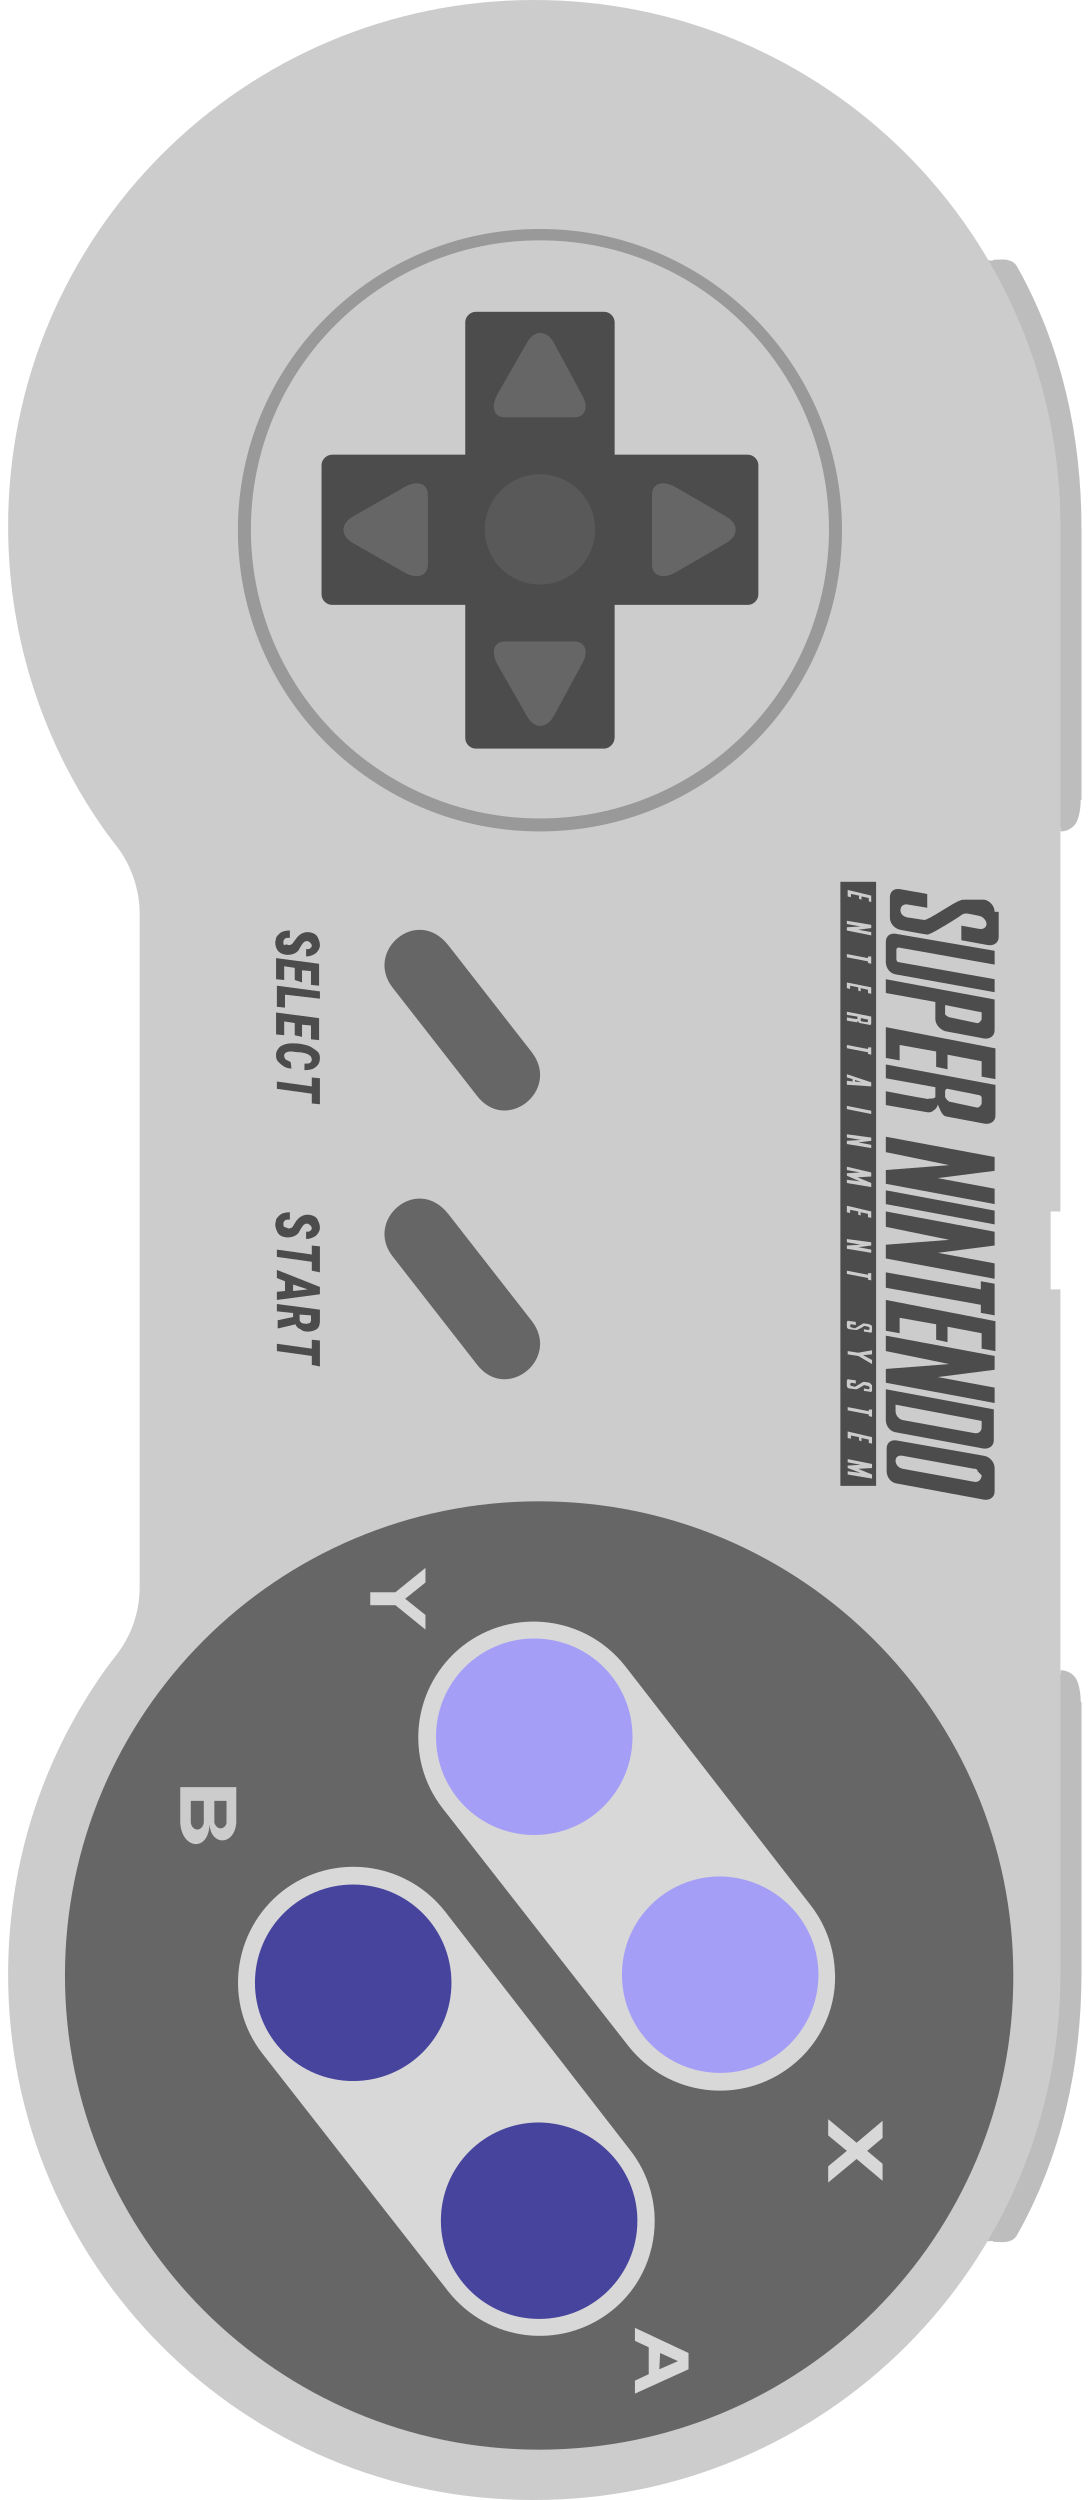
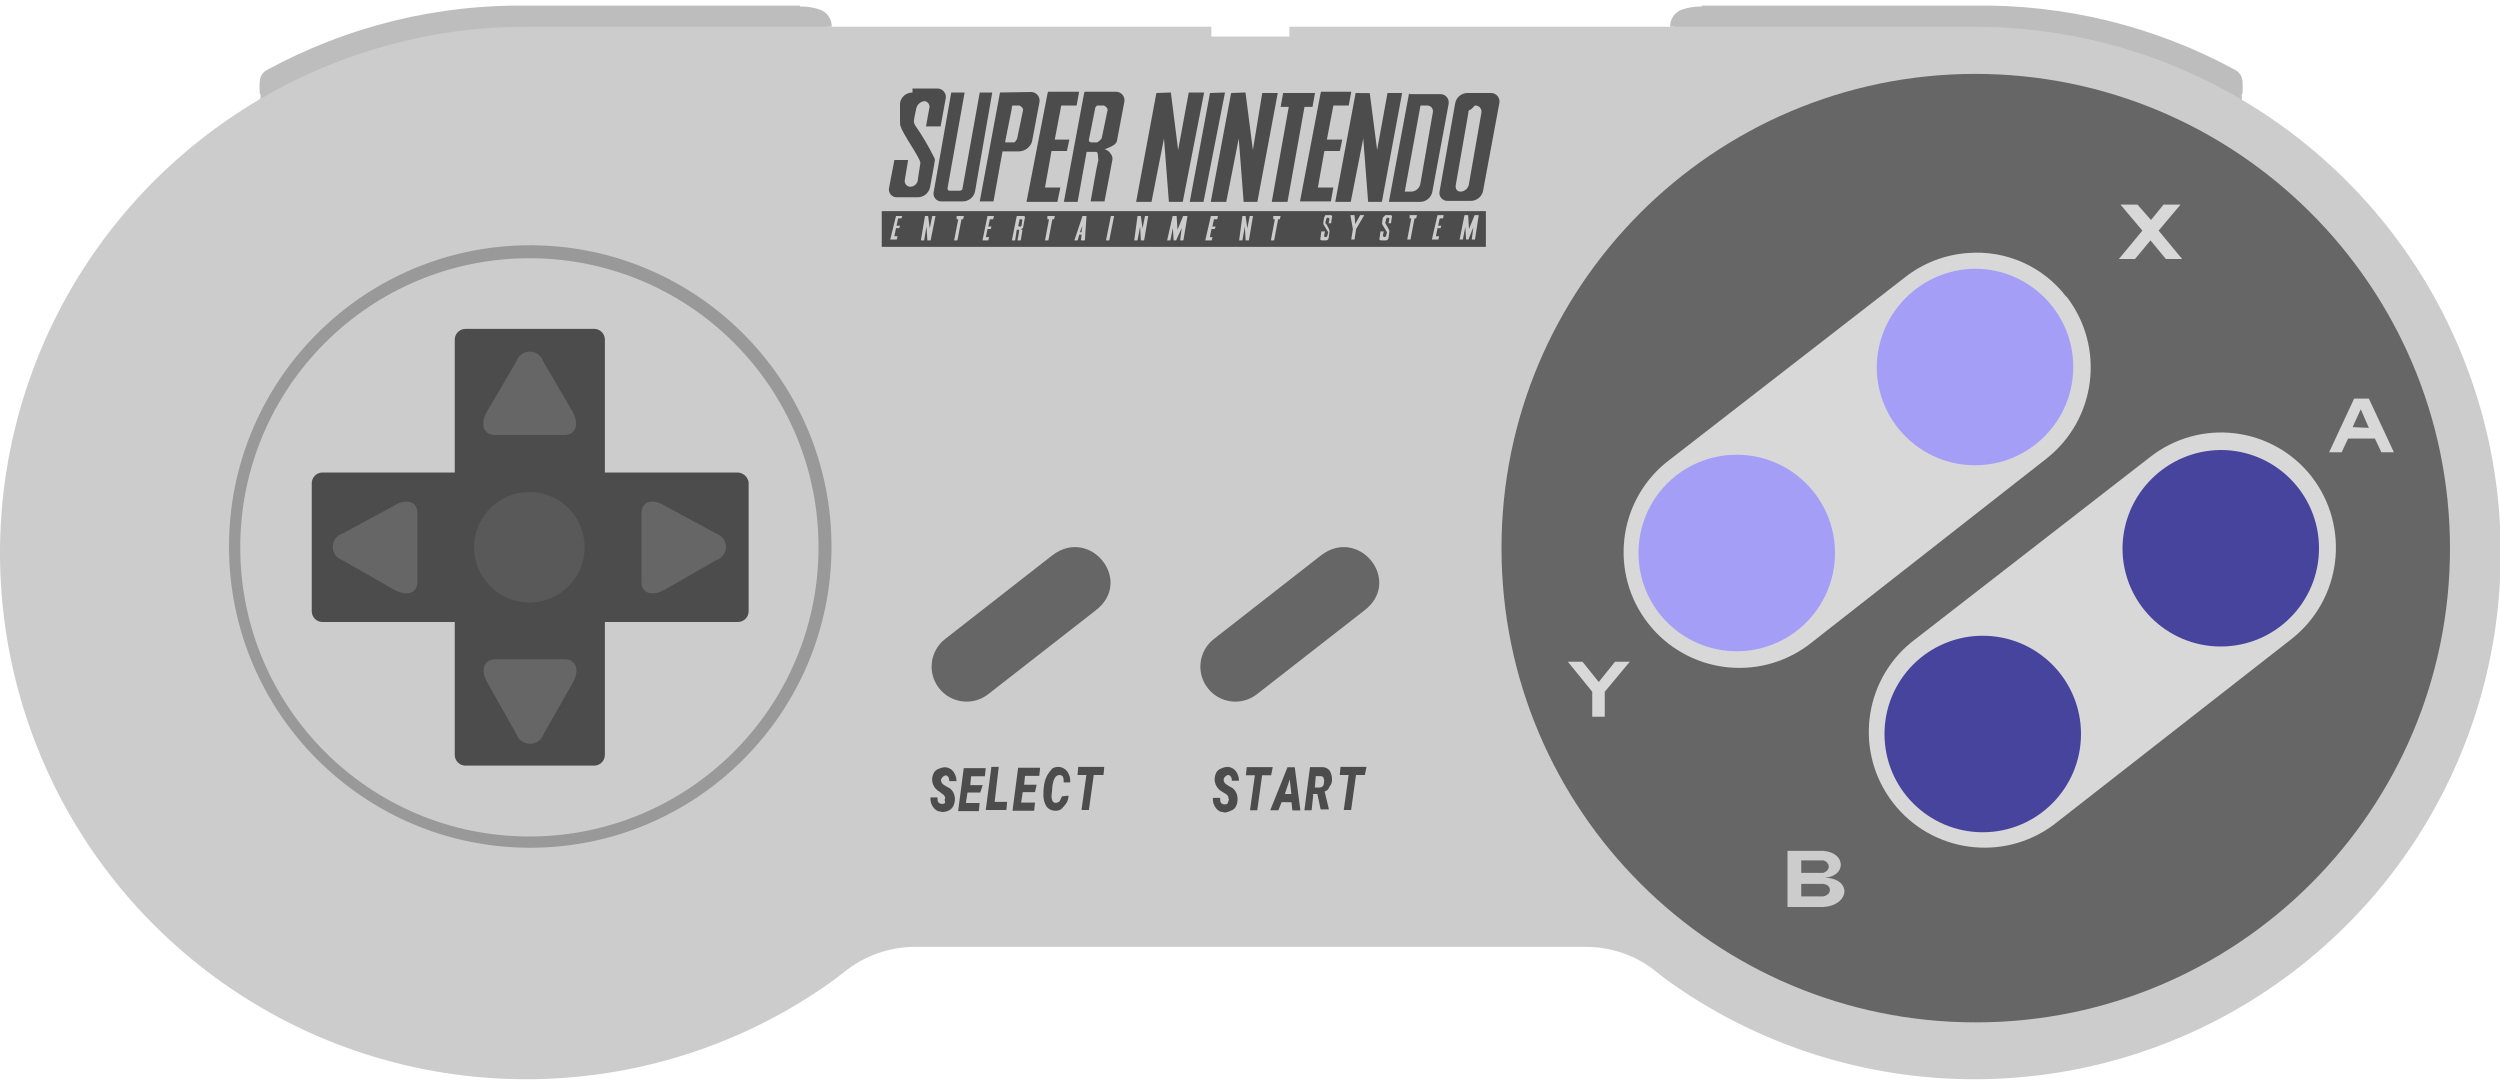
- <svg xmlns="http://www.w3.org/2000/svg" viewBox="0 0 86.976 200">
-   <path fill="#bdbdbd" d="M86.457 136.148c0-.52-.065-1.104-.26-1.624-.195-.52-.715-.909-1.364-.909v.325c-.13 0-.325 0-.325.195l.065 23.124c-.26 8.249-2.663 15.46-6.496 21.695-.13.26.13.39.26.39.455 0 .779-.065 1.104-.065v.065c.455 0 .779.065 1.104 0 .325-.065.65-.195.844-.585 3.508-6.236 5.132-13.381 5.132-20.981v-21.63zm0-72.166c0 .52-.065 1.104-.26 1.624-.195.52-.715.909-1.364.909v-.325c-.13 0-.325 0-.325-.195l.065-23.124c-.26-8.249-2.663-15.46-6.496-21.695-.13-.26.13-.39.26-.39.455 0 .779.065 1.104.065v-.065c.455 0 .779-.065 1.104 0 .325.065.65.195.844.585 3.508 6.236 5.132 13.381 5.132 20.981v21.63zm0 0" />
-   <path fill="#ccc" d="M84.833 42.092V96.915h-.779v6.236h.779v54.758c0 23.254-18.837 42.092-42.092 42.092-23.254.065-42.092-18.772-42.092-42.027 0-9.224 2.923-17.668 7.925-24.618l.65-.844c1.234-1.559 1.949-3.443 1.949-5.586V73.141c0-2.079-.715-4.027-1.949-5.586l-.65-.844C3.573 59.76.65 51.25.65 42.092.65 18.837 19.487 0 42.741 0s42.092 18.837 42.092 42.092zm0 0" />
-   <path fill="none" d="M0 0h86.976v200H0z" />
-   <path fill="#4c4c4c" d="M23.059 75.609c.195 0 .325-.065.39-.195l.195-.26c.26-.39.585-.585.974-.585.195 0 .39.065.52.13.13.065.26.195.325.39.065.13.13.325.13.52 0 .26-.13.455-.325.65-.195.13-.455.26-.779.26v-.585c.13 0 .26 0 .325-.065.065-.065.13-.13.13-.195 0-.13-.065-.195-.13-.26-.065-.065-.13-.13-.26-.13s-.26.065-.39.26c-.13.195-.195.325-.26.455-.195.26-.52.39-.909.39-.195 0-.39-.065-.52-.13-.13-.065-.26-.195-.325-.325-.065-.13-.13-.325-.13-.52 0-.13.065-.26.065-.39.065-.13.13-.195.26-.325.195-.195.52-.26.844-.26v.585c-.195 0-.325 0-.39.065-.065.065-.13.13-.13.26 0 .13 0 .195.065.26.13-.065.26-.065.325 0zm1.884 12.666v-.779l-2.793-.39v-.585l2.793.39v-.715l.65.065v2.079l-.65-.065zm-1.624-2.793c-.26 0-.455-.065-.65-.195-.195-.13-.325-.26-.455-.39-.13-.195-.13-.325-.13-.52 0-.26.13-.455.325-.65.195-.13.52-.26.909-.26.26 0 .52 0 .844.065.325.065.585.13.779.26.195.13.39.26.52.39.13.195.13.325.13.52 0 .26-.13.52-.325.65-.195.195-.52.26-.909.26v-.52c.195 0 .39 0 .455-.065.065-.065.13-.13.13-.26 0-.325-.325-.52-.974-.585-.325 0-.52-.065-.65-.065-.39 0-.585.13-.585.325 0 .13.065.26.13.325l.39.195.065.52zm.26-2.663v-.974l-.844-.13v1.104l-.65-.065v-1.754l3.443.455v1.754l-.65-.065v-1.104l-.715-.065v.974l-.585-.13zm-.779-3.248v1.039l-.65-.065v-1.689l3.443.455v.585l-2.793-.325zm.779-1.169v-.974l-.844-.13v1.104l-.65-.065v-1.689l3.443.455v1.754l-.65-.065V77.688l-.715-.065v.974l-.585-.195zm-.52 19.877c.195 0 .325-.065.39-.195l.195-.325c.26-.39.585-.585.974-.585.195 0 .39.065.52.13.13.065.26.195.325.39.065.13.13.325.13.52 0 .26-.13.455-.325.65-.195.13-.455.26-.779.26v-.585c.13 0 .26 0 .325-.065.065-.065.13-.13.13-.195 0-.13-.065-.195-.13-.26-.065-.065-.13-.13-.26-.13s-.26.065-.39.26c-.13.195-.195.325-.26.455-.195.26-.52.39-.909.39-.195 0-.39-.065-.52-.13-.13-.065-.26-.195-.325-.39-.065-.13-.13-.325-.13-.52 0-.13.065-.26.065-.39.065-.13.13-.195.26-.325.195-.195.52-.26.844-.26v.585c-.195 0-.325 0-.39.065-.065.065-.13.13-.13.26s0 .195.065.26c.13.065.26.065.325.13zm1.884 10.913v-.715l-2.793-.39v-.585l2.793.39v-.715l.65.065v2.079l-.65-.13zm-.974-4.027v.325c0 .065 0 .195.065.26.065.065.13.13.26.13.13 0 .195.065.325 0 .195 0 .26-.13.26-.26v-.39l-.909-.065zm-.585-.13l-1.234-.13v-.585l3.443.455v.909c0 .26-.065.52-.26.65-.195.13-.455.195-.715.195-.26 0-.455-.065-.585-.195-.195-.065-.325-.195-.39-.39l-1.364.325h-.065v-.65l1.234-.26v-.325zm-.585-2.533l-.65-.26v-.65l3.443 1.364v.585l-3.443.455v-.65l.65-.065v-.779zm.65.26v.52l1.169-.13-1.169-.39zm1.494-1.104v-.715l-2.793-.39v-.585l2.793.39v-.715l.65.065v2.079l-.65-.13zm0 0" />
-   <path fill="#999" d="M43.196 66.255c-13.186 0-23.904-10.653-23.904-23.839s10.718-23.839 23.904-23.839c13.186 0 23.904 10.653 23.904 23.839S56.382 66.255 43.196 66.255" />
-   <path fill="none" stroke="#999" stroke-width=".52" d="M43.196 66.255c-13.186 0-23.904-10.653-23.904-23.839s10.718-23.839 23.904-23.839c13.186 0 23.904 10.653 23.904 23.839S56.382 66.255 43.196 66.255" />
-   <path fill="#ccc" d="M43.196 65.476c-12.796 0-23.124-10.328-23.124-23.124 0-12.796 10.328-23.124 23.124-23.124 12.796 0 23.124 10.328 23.124 23.124 0 12.796-10.328 23.124-23.124 23.124" />
-   <path fill="#666" d="M43.131 195.973c-20.916 0-37.934-17.018-37.934-37.934 0-20.981 17.018-37.934 37.934-37.934 20.981 0 37.934 17.018 37.934 37.934.065 20.916-16.954 37.934-37.934 37.934" />
-   <path fill="#4c4c4c" d="M49.172 58.98V48.392h10.653c.455 0 .844-.39.844-.844V37.22c0-.455-.39-.844-.844-.844h-10.653V25.788c0-.455-.39-.844-.844-.844H38.064c-.455 0-.844.39-.844.844v10.588h-10.653c-.455 0-.844.39-.844.844v10.328c0 .455.39.844.844.844h10.653v10.653c0 .455.39.844.844.844h10.328c.455-.065.779-.455.779-.909" />
-   <path fill="#666" d="M44.3 27.411c-.585-1.039-1.559-1.039-2.144 0l-2.338 4.092c-.585 1.039-.325 1.884.585 1.884h5.521c.909 0 1.234-.844.585-1.884l-2.209-4.092c-.585-1.039-1.559-1.039-2.144 0l-2.338 4.092c-.585 1.039-.325 1.884.585 1.884h5.521c.909 0 1.234-.844.585-1.884l-2.209-4.092zm0 29.88c-.585 1.039-1.559 1.039-2.144 0l-2.338-4.092c-.585-1.039-.325-1.884.585-1.884h5.521c.909 0 1.234.844.585 1.884l-2.209 4.092c-.585 1.039-1.559 1.039-2.144 0l-2.338-4.092c-.585-1.039-.325-1.884.585-1.884h5.521c.909 0 1.234.844.585 1.884l-2.209 4.092zm13.771-13.836c1.039-.585 1.039-1.559 0-2.144l-4.027-2.338c-1.039-.585-1.884-.325-1.884.65v5.521c0 .909.844 1.234 1.884.65l4.027-2.338c1.039-.585 1.039-1.559 0-2.144l-4.027-2.338c-1.039-.585-1.884-.325-1.884.65v5.521c0 .909.844 1.234 1.884.65l4.027-2.338zm-29.815 0c-1.039-.585-1.039-1.559 0-2.144l4.092-2.338c1.039-.585 1.884-.325 1.884.65v5.521c0 .909-.844 1.234-1.884.65l-4.092-2.338c-1.039-.585-1.039-1.559 0-2.144l4.092-2.338c1.039-.585 1.884-.325 1.884.65v5.521c0 .909-.844 1.234-1.884.65l-4.092-2.338zm0 0" />
-   <path fill="#4c4c4c" d="M68.918 86.586l-.52-.195v.13l.52.065zm.585-5.002l-.585-.13s-.065 0-.065.065v.13l.065.065.455.065.065-.065v-.13zm.195 20.266v.585l-.26-.065v-.13l-1.689-.325v-.26l1.689.325v-.13h.26zm0-2.468v.26l-1.039.13 1.039.195v.26l-1.949-.325v-.26l1.104-.065-1.104-.195v-.26l1.949.26zm0-2.468v.52l-.26-.065v-.26l-.585-.13v.26l-.195-.065v-.26l-.65-.13v.26l-.26-.065v-.52l1.949.455zm0-3.118v.325l-1.104.065 1.104.455v.325l-1.949-.325v-.26l1.039.13-1.039-.455v-.195l1.039-.065-1.039-.195v-.26l1.949.455zm0-2.793v.26l-1.039.13 1.039.195v.26l-1.949-.325v-.26l1.104-.065-1.104-.195v-.26l1.949.26zm0-2.144v.26l-1.949-.39v-.26l1.949.39zm0-2.273v.325l-1.949-.13v-.325l.455.065v-.195l-.455-.13v-.26l1.949.65zm0-2.793v.585l-.26-.065v-.13l-1.689-.325v-.26l1.689.325v-.13h.26zm0-2.468v.52c0 .13-.065.195-.195.13l-.715-.13c-.065 0-.13-.13-.195-.195v.13h-.065l-.779-.13v-.26s.65.13.715.13h.13v-.195l-.844-.13v-.26l1.949.39zm0-2.338v.52l-.26-.065v-.26l-.585-.13v.26l-.195-.065v-.26l-.65-.13v.26l-.26-.065v-.455l1.949.39zm0-2.468v.585l-.26-.065v-.13l-1.689-.325v-.26l1.689.325v-.13h.26zm0-2.533v.26l-1.039.13 1.039.195v.26l-1.949-.39v-.26l1.104-.065-1.104-.195v-.26l1.949.325zm0-2.338v.52l-.195-.065v-.26l-.585-.13v.26l-.195-.065v-.26l-.65-.13v.26l-.26-.065v-.52l1.884.455zm.065 45.469v.325l-1.104.065 1.104.455v.325l-1.949-.325v-.26l1.039.13-1.039-.39v-.195l1.039-.065-1.039-.195v-.26l1.949.39zm0-2.144v.52l-.26-.065v-.26l-.585-.13v.26l-.195-.065v-.26l-.65-.13v.26l-.26-.065v-.52l1.949.455zm0-2.209v.585l-.26-.065v-.13l-1.689-.325v-.26l1.689.325v-.13h.26zm0-1.949v.39c0 .13-.065.195-.195.13l-.455-.065v-.195l.325.065c.065 0 .13 0 .13-.13 0-.065-.065-.13-.13-.13l-.26-.065h-.065s-.52.325-.585.325h-.065c-.065 0-.52-.065-.52-.065-.13 0-.195-.13-.195-.195v-.39c0-.13.065-.195.195-.13l.52.065v.26l-.325-.065c-.065 0-.13.065-.13.13 0 .065.065.13.13.13l.26.065c.13-.065.52-.325.65-.39h.13c.065 0 .39.065.39.065l.195.195zm0-2.793v.325l-.715.065.715.39v.325l-1.104-.65-.844-.13v-.26l.844.13 1.104-.195zm0-1.949v.39c0 .13-.065.195-.195.13l-.455-.065v-.195l.325.065c.065 0 .13-.065.13-.13 0-.065-.065-.13-.13-.13l-.26-.065h-.065c0 .065-.52.325-.585.325h-.065c-.065 0-.52-.065-.52-.065-.13 0-.195-.13-.195-.195v-.325c0-.13.065-.195.195-.13l.52.065v.26l-.325-.065c-.065 0-.13 0-.13.13 0 .065.065.13.13.13l.26.065c.13-.065.52-.325.65-.39h.13c.065 0 .39.065.39.065l.195.13zm-2.533-35.531v48.327h2.858V70.542h-2.858zm11.302 17.213v.52c0 .13-.26.39-.39.325l-2.144-.455c-.13 0-.39-.325-.39-.39V87.301c0-.065.065-.195.13-.195h.065l2.598.52.13.13zm0-6.755v.52c0 .13-.26.39-.39.325l-2.144-.455c-.13 0-.39-.195-.39-.26v-.715h.065l2.598.52c.195 0 .26.065.26.065m0 37.025c0 .325-.26.585-.585.52l-5.716-1.039c-.325-.065-.585-.325-.585-.65s.26-.455.585-.39l5.716 1.039h.13l.065.065.065.065v.065l.325.325zm0-4.352v.52c0 .325-.26.52-.585.455l-5.716-1.039c-.325-.065-.585-.39-.585-.715v-.52l6.885 1.299zm1.039 3.767c0-.455-.39-.909-.844-.974l-7.015-1.234c-.455-.065-.779.195-.779.65v1.819c0 .455.325.909.779.974l7.015 1.299c.455.065.844-.195.844-.65v-1.884zm0-4.677l-8.704-1.624v2.468c0 .455.325.909.779.974l7.015 1.299c.455.065.844-.195.844-.65v-2.468zm0-4.287l-8.704-1.624v1.234l5.067 1.039-5.067.39v1.104l8.704 1.624v-1.234l-4.547-.844 4.547-.585v-1.104zm0-2.793l-8.704-1.689v2.468l1.104.195v-1.234l2.923.52v1.234l.909.195v-1.234l2.728.52v1.234l1.104.195v-2.403zm0-2.988l-1.104-.195v.65l-7.6-1.364v1.234l7.6 1.364v.65l1.104.195v-2.533zm0-4.157l-8.704-1.624v1.234l5.067 1.039-5.067.39v1.104l8.704 1.624v-1.234l-4.547-.844 4.547-.585v-1.104zm0-1.689l-8.704-1.624v1.104l8.704 1.624v-1.104zm0-4.287l-8.704-1.624v1.234l5.067 1.039-5.067.39v1.104l8.704 1.624v-1.234l-4.547-.844 4.547-.585v-1.104zm0-5.781l-8.704-1.624v1.104l3.962.715v.779c-.065.13-.26.13-.39.13-.13 0-.26.065-.39 0-.13 0-3.183-.585-3.183-.585v1.104s3.313.585 3.378.585c.065 0 .195 0 .325-.065.065-.065.195-.13.26-.195.13-.13.195-.325.195-.325v-.065c.13.325.325.909.65.974l3.118.585c.455.065.844-.195.844-.65v-2.468zm0-2.923l-8.704-1.689v2.468l1.104.195v-1.234l2.923.52v1.234l.909.195v-1.169l2.728.52v1.234l1.104.195v-2.468zm0-3.897l-8.704-1.624v1.104l3.962.715v1.364c0 .455.39.844.779.974l3.118.585c.455.065.844-.195.844-.65v-2.468zm0-3.897l-7.925-1.364c-.455-.065-.779.195-.779.65v1.624c0 .455.325.909.779.974l7.925 1.429v-1.039l-7.665-1.364c-.13 0-.195-.13-.195-.26v-.715c0-.13.065-.195.195-.195l7.665 1.364v-1.104zm0-3.118c0-.455-.39-.909-.844-.974h-1.364c-.195 0-.52 0-.52.065-.455.065-2.598 1.624-2.923 1.559-.325-.065-1.299-.195-1.299-.195-.325-.065-.585-.26-.585-.585s.26-.52.585-.455l1.559.26v-1.104l-2.209-.39c-.455-.065-.779.195-.779.65v1.624c0 .455.325.844.779.974 0 0 2.079.39 2.209.39.13 0 .195-.065.195-.065.195 0 2.403-1.364 2.533-1.494.065-.065.26-.13.39-.13.13 0 1.039.195 1.039.195.325.065.585.39.585.65 0 .26-.26.455-.585.39l-1.429-.26v1.169l2.144.39c.455.065.844-.195.844-.65v-2.014zm0 0" />
-   <path fill="#666" d="M38.129 87.626l-6.69-8.574c-2.338-2.923 1.884-6.626 4.417-3.443l6.69 8.574c2.338 3.053-2.079 6.561-4.417 3.443m0 21.5l-6.69-8.574c-2.338-2.923 1.884-6.626 4.417-3.443l6.69 8.574c2.338 3.053-2.079 6.561-4.417 3.443" />
-   <path fill="#d8d8d8" d="M70.607 171.029v-1.364l-2.079 1.754-2.273-1.884v1.299l1.494 1.234-1.494 1.234v1.299l2.273-1.884 2.079 1.754V173.108l-1.234-1.039 1.234-1.039zm-15.525 17.213v1.299l-4.287 1.949v-1.039l1.104-.52v-2.144l-1.104-.52v-1.039l4.287 2.014zm-2.338 1.299l1.494-.65-1.429-.65-.065 1.299zm-18.707-62.942v-1.169l-2.403 1.949h-2.014v1.039h2.014l2.403 1.949v-1.169l-1.624-1.299 1.624-1.299zm0 0" />
-   <path fill="#ccc" d="M18.902 142.968v2.858c-.13 1.819-2.014 1.884-2.144.13-.065 2.209-2.209 2.014-2.338-.13v-2.858h4.482zm-3.638 2.858c.13.715.909.715 1.039 0v-1.754h-1.039v1.754zm1.884 0c.26.715.909.455.974 0v-1.754h-.974v1.754zm0 0" />
-   <path fill="#f4f4f4" d="M50.601 138.941c0-4.352-3.508-7.86-7.86-7.86-4.352 0-7.86 3.508-7.86 7.86 0 4.352 3.508 7.86 7.86 7.86 4.352 0 7.86-3.508 7.86-7.86zm-.65 0c0 3.962-3.183 7.21-7.21 7.21-3.962 0-7.21-3.183-7.21-7.21 0-3.962 3.183-7.21 7.21-7.21s7.21 3.248 7.21 7.21zm15.525 19.032c0-4.352-3.508-7.86-7.86-7.86-4.352 0-7.86 3.508-7.86 7.86s3.508 7.86 7.86 7.86c4.352 0 7.86-3.508 7.86-7.86zm-.65 0c0 3.962-3.183 7.21-7.21 7.21-3.962 0-7.21-3.183-7.21-7.21 0-4.027 3.248-7.145 7.21-7.145s7.21 3.183 7.21 7.145zm-28.711.65c0-4.352-3.508-7.86-7.86-7.86-4.352 0-7.86 3.508-7.86 7.86 0 4.352 3.508 7.86 7.86 7.86 4.352 0 7.86-3.508 7.86-7.86zm-.65 0c0 3.962-3.183 7.145-7.21 7.145-3.962 0-7.145-3.183-7.145-7.145 0-3.962 3.183-7.21 7.145-7.21 4.027.065 7.21 3.248 7.21 7.21zm15.525 19.032c0-4.352-3.508-7.86-7.86-7.86-4.352 0-7.86 3.508-7.86 7.86s3.508 7.86 7.86 7.86c4.352 0 7.86-3.508 7.86-7.86zm-.65 0c0 3.962-3.183 7.21-7.21 7.21-3.962 0-7.21-3.183-7.21-7.21 0-3.962 3.183-7.21 7.21-7.21 3.962.065 7.21 3.248 7.21 7.21zm0 0" />
-   <path fill="#d8d8d8" d="M48.847 184.93c-4.027 3.118-9.808 2.403-12.991-1.624L20.981 164.274c-3.118-4.027-2.403-9.808 1.624-12.991 4.027-3.118 9.808-2.403 12.991 1.624l14.81 19.097c1.169 1.494 1.819 3.248 1.949 5.067.195 2.858-.974 5.911-3.508 7.86zm0 0" />
-   <path fill="#47449e" d="M50.991 177.655c0 4.352-3.508 7.86-7.86 7.86-4.352 0-7.86-3.508-7.86-7.86s3.508-7.86 7.86-7.86c4.352.065 7.86 3.573 7.86 7.86zm0 0" />
-   <path fill="#d8d8d8" d="M63.267 165.313c-4.027 3.118-9.808 2.403-12.991-1.624l-14.875-19.032c-3.118-4.027-2.403-9.808 1.624-12.991 4.027-3.118 9.808-2.403 12.991 1.624l14.81 19.097c1.169 1.494 1.819 3.248 1.949 5.067.26 2.858-.974 5.911-3.508 7.86zm0 0" />
-   <path fill="#a59ef7" d="M65.476 157.973c0 4.352-3.508 7.86-7.86 7.86-4.352 0-7.86-3.508-7.86-7.86s3.508-7.86 7.86-7.86c4.352.065 7.86 3.573 7.86 7.86zm0 0" />
-   <path fill="#47449e" d="M36.116 158.623c0 4.352-3.508 7.86-7.86 7.86-4.352 0-7.86-3.508-7.86-7.86 0-4.352 3.508-7.86 7.86-7.86 4.352 0 7.86 3.508 7.86 7.86zm0 0" />
-   <path fill="#a59ef7" d="M50.601 138.941c0 4.352-3.508 7.86-7.86 7.86-4.352 0-7.86-3.508-7.86-7.86 0-4.352 3.508-7.86 7.86-7.86 4.352 0 7.86 3.508 7.86 7.86zm0 0" />
-   <circle cx="43.196" cy="42.351" r="4.417" fill="#595959" />
+ <svg xmlns="http://www.w3.org/2000/svg" id="Layer_1" data-name="Layer 1" viewBox="0 0 200 86.98">
+   <path d="M136.15.52a4.63,4.63,0,0,0-1.63.26,1.42,1.42,0,0,0-.91,1.36h.33c0,.13,0,.33.19.33l23.13-.07A43.44,43.44,0,0,1,179,8.9c.26.13.39-.13.39-.26,0-.46-.06-.78-.06-1.11h.06a5.74,5.74,0,0,0,0-1.1,1.07,1.07,0,0,0-.58-.84,42.35,42.35,0,0,0-21-5.14H136.15ZM64,.52a4.63,4.63,0,0,1,1.63.26,1.42,1.42,0,0,1,.91,1.36h-.33c0,.13,0,.33-.19.33L42.87,2.4A43.44,43.44,0,0,0,21.18,8.9c-.26.13-.39-.13-.39-.26,0-.46.06-.78.06-1.11h-.06a5.74,5.74,0,0,1,0-1.1,1.07,1.07,0,0,1,.58-.84,42.35,42.35,0,0,1,21-5.14H64Z" fill="#bdbdbd" />
+   <path d="M42.09,2.14H96.91v.78h6.24V2.14h54.76A42.1,42.1,0,1,1,133.35,78.4l-.84-.65a8.87,8.87,0,0,0-5.59-2H73.14a9,9,0,0,0-5.59,2l-.84.65A42.1,42.1,0,1,1,42.09,2.14Z" fill="#ccc" />
+   <path d="M0,87V0H200V87Z" fill="none" />
+   <path d="M75.61,63.92a.39.39,0,0,0-.2-.39l-.26-.2a1.1,1.1,0,0,1-.45-1.49.66.66,0,0,1,.39-.33,1.28,1.28,0,0,1,.52-.13.9.9,0,0,1,.65.33,1.37,1.37,0,0,1,.26.78h-.59a.54.54,0,0,0-.06-.33c-.07-.06-.13-.13-.2-.13a.46.46,0,0,0-.39.39.48.48,0,0,0,.26.39,3.45,3.45,0,0,0,.46.26,1.1,1.1,0,0,1,.39.91,1.28,1.28,0,0,1-.13.52.87.87,0,0,1-.33.33,1.28,1.28,0,0,1-.52.13c-.13,0-.26-.07-.39-.07a1,1,0,0,1-.32-.26,1.16,1.16,0,0,1-.26-.84H75c0,.19,0,.32.07.39a.34.34,0,0,0,.26.13c.13,0,.19,0,.26-.07s-.07-.26,0-.32ZM88.28,62H87.5l-.39,2.8h-.59l.39-2.8H86.2l.06-.65h2.08l-.06.65Zm-2.8,1.63a1.11,1.11,0,0,1-.19.65,3,3,0,0,1-.39.45.79.79,0,0,1-.52.13.91.91,0,0,1-.65-.32,1.7,1.7,0,0,1-.26-.91,4.4,4.4,0,0,1,.06-.85,2.38,2.38,0,0,1,.26-.78,3.91,3.91,0,0,1,.39-.52.91.91,0,0,1,1.17.2,1.24,1.24,0,0,1,.26.91h-.52a.92.92,0,0,0-.06-.46.36.36,0,0,0-.26-.13c-.33,0-.52.33-.59,1,0,.32-.06.52-.06.65,0,.39.13.58.32.58a.5.5,0,0,0,.33-.13l.19-.39.52-.06Zm-2.66-.26h-1l-.13.84h1.11l-.07.65H81l.45-3.44h1.76l-.07.65H82l-.07.71h1l-.13.59Zm-3.25.78h1l-.06.65H78.86l.45-3.45h.59l-.33,2.8ZM78.4,63.4h-1l-.13.84h1.1l-.06.65H76.65l.45-3.44h1.76l-.07.65h-1.1l-.07.71h1l-.2.59Zm19.88.52a.39.39,0,0,0-.2-.39l-.32-.2a1.14,1.14,0,0,1-.59-1,1.28,1.28,0,0,1,.13-.52.72.72,0,0,1,.39-.33,1.33,1.33,0,0,1,.52-.13.88.88,0,0,1,.65.33,1.37,1.37,0,0,1,.26.78h-.58a.48.48,0,0,0-.07-.33c-.06-.06-.13-.13-.19-.13a.34.34,0,0,0-.26.13.33.33,0,0,0-.13.26.46.46,0,0,0,.26.39,2.9,2.9,0,0,0,.45.26A1.1,1.1,0,0,1,99,64a1.14,1.14,0,0,1-.13.52.66.66,0,0,1-.39.33A1.28,1.28,0,0,1,98,65c-.13,0-.26-.07-.39-.07a1,1,0,0,1-.32-.26,1.16,1.16,0,0,1-.26-.84h.58c0,.19,0,.32.07.39a.34.34,0,0,0,.26.13c.13,0,.19,0,.26-.07s.06-.26.13-.32ZM109.19,62h-.71l-.39,2.8h-.59l.39-2.8h-.71l.06-.65h2.08l-.13.65Zm-4,1h.33a.38.38,0,0,0,.26-.07.34.34,0,0,0,.13-.26c0-.13.06-.19,0-.32a.24.24,0,0,0-.26-.26h-.39l-.07.91Zm-.13.58-.13,1.24h-.58l.45-3.45h.91a.77.77,0,0,1,.65.26,1.34,1.34,0,0,1,.2.72.78.78,0,0,1-.2.58.55.55,0,0,1-.39.39l.33,1.37v.06h-.65l-.26-1.23H105Zm-2.53.59-.26.65h-.65L103,61.38h.58l.45,3.45h-.64l-.07-.65Zm.26-.65h.52l-.13-1.17Zm-1.1-1.5h-.72l-.39,2.8H100l.39-2.8h-.72l.07-.65h2.08l-.13.65Z" fill="#4c4c4c" />
+   <path d="M66.26,43.78a23.84,23.84,0,1,1-23.84-23.9,23.87,23.87,0,0,1,23.84,23.9" fill="#999" />
+   <path d="M66.26,43.78a23.84,23.84,0,1,1-23.84-23.9,23.87,23.87,0,0,1,23.84,23.9" fill="none" stroke="#999" stroke-width="0.52" />
+   <path d="M65.48,43.78A23.13,23.13,0,1,1,42.35,20.66,23.09,23.09,0,0,1,65.48,43.78" fill="#ccc" />
+   <path d="M196,43.85A37.94,37.94,0,1,1,158,5.91,38,38,0,0,1,196,43.85" fill="#666" />
+   <path d="M59,37.8H48.39V27.15a.86.86,0,0,0-.84-.84H37.22a.86.86,0,0,0-.84.84V37.8H25.79a.86.86,0,0,0-.85.85V48.91a.86.86,0,0,0,.85.85H36.38V60.41a.86.86,0,0,0,.84.84H47.55a.86.86,0,0,0,.84-.84V49.76H59.05a.86.86,0,0,0,.84-.85V38.58A.92.92,0,0,0,59,37.8" fill="#4c4c4c" />
+   <path d="M27.41,42.68a1.12,1.12,0,0,0,0,2.14l4.09,2.34c1,.58,1.89.32,1.89-.59V41.05c0-.91-.85-1.23-1.89-.58l-4.09,2.21a1.12,1.12,0,0,0,0,2.14l4.09,2.34c1,.58,1.89.32,1.89-.59V41.05c0-.91-.85-1.23-1.89-.58Zm29.88,0a1.12,1.12,0,0,1,0,2.14L53.2,47.16c-1,.58-1.88.32-1.88-.59V41.05c0-.91.84-1.23,1.88-.58l4.09,2.21a1.12,1.12,0,0,1,0,2.14L53.2,47.16c-1,.58-1.88.32-1.88-.59V41.05c0-.91.84-1.23,1.88-.58ZM43.46,28.91a1.13,1.13,0,0,0-2.15,0l-2.34,4c-.58,1-.32,1.89.65,1.89h5.52c.91,0,1.24-.85.65-1.89l-2.33-4a1.13,1.13,0,0,0-2.15,0l-2.34,4c-.58,1-.32,1.89.65,1.89h5.52c.91,0,1.24-.85.65-1.89Zm0,29.81a1.13,1.13,0,0,1-2.15,0L39,54.63c-.58-1-.32-1.89.65-1.89h5.52c.91,0,1.24.85.65,1.89l-2.33,4.09a1.13,1.13,0,0,1-2.15,0L39,54.63c-.58-1-.32-1.89.65-1.89h5.52c.91,0,1.24.85.65,1.89Z" fill="#666" />
+   <path d="M86.59,18.06l-.2.52h.13l.07-.52Zm-5-.59-.13.59a.06.06,0,0,0,.07.06h.13l.06-.06.07-.46-.07-.06h-.13Zm20.27-.19h.59l-.07.26h-.13l-.32,1.69h-.26l.32-1.69h-.13v-.26Zm-2.47,0h.26l.13,1,.2-1h.26l-.33,1.95h-.26l-.06-1.11-.2,1.11h-.26l.26-1.95Zm-2.47,0h.52l-.06.26h-.26l-.13.58h.26l-.07.2h-.26l-.13.65H97l-.06.26h-.52l.45-1.95Zm-3.11,0h.32l.07,1.1.45-1.1H95l-.33,1.95h-.26l.13-1-.45,1h-.2l-.06-1-.2,1h-.26Zm-2.8,0h.26l.13,1,.2-1h.26l-.33,1.95h-.26l-.06-1.11L91,19.23h-.26L91,17.28Zm-2.14,0h.26l-.39,1.95h-.26Zm-2.27,0h.32l-.13,1.95h-.32l.06-.46h-.19l-.13.46h-.26l.65-1.95Zm-2.8,0h.59l-.07.26h-.13l-.32,1.69H83.6l.32-1.69h-.13v-.26Zm-2.46,0h.51c.13,0,.2.06.13.19l-.13.72c0,.06-.13.13-.19.19h.13v.07l-.13.78h-.26s.13-.65.13-.72v-.13h-.19l-.13.85h-.26Zm-2.34,0h.52l-.07.26h-.26l-.13.58h.26l-.06.2H79l-.13.65h.26l-.07.26H78.6L79,17.28Zm-2.47,0h.58l-.06.26h-.13l-.33,1.69h-.26l.33-1.69h-.13v-.26Zm-2.53,0h.25l.13,1,.2-1h.26l-.39,1.95h-.26l-.07-1.11-.19,1.11h-.26L74,17.28Zm-2.34,0h.52l-.07.19h-.26l-.13.59H72l-.06.19h-.26l-.13.65h.26l-.07.26h-.52l.46-1.88Zm45.47-.07h.32l.07,1.11.45-1.11h.33L118,19.16h-.26l.13-1-.39,1h-.19l-.07-1-.19,1h-.26l.39-1.95Zm-2.15,0h.52l-.06.26h-.26l-.13.59h.26l-.07.19H115l-.13.65h.26l-.06.26h-.52l.45-1.95Zm-2.21,0h.59l-.07.26h-.13l-.32,1.69h-.26l.32-1.69h-.13v-.26Zm-1.94,0h.38c.13,0,.2.07.13.2l-.06.45h-.2l.07-.32c0-.07,0-.13-.13-.13a.14.14,0,0,0-.13.13l-.06.26v.06a4.48,4.48,0,0,1,.32.59v.06c0,.07-.07.52-.07.52a.21.21,0,0,1-.19.2h-.39c-.13,0-.19-.07-.13-.2l.07-.52h.26l-.07.33a.15.15,0,0,0,.13.13.14.14,0,0,0,.13-.13l.07-.26c-.07-.13-.33-.52-.39-.65V17.8c0-.07.06-.39.06-.39l.2-.2Zm-2.8,0h.33l.06.72.39-.72h.33l-.65,1.11-.13.84h-.26l.13-.84-.2-1.11Zm-2,0h.39c.13,0,.2.07.13.2l-.06.45h-.2l.07-.32a.14.14,0,0,0-.13-.13.13.13,0,0,0-.13.13l-.07.26v.06c.07,0,.33.52.33.59v.06c0,.07-.07.52-.07.52a.21.21,0,0,1-.19.2h-.33c-.13,0-.19-.07-.13-.2l.07-.52H106l-.07.33c0,.06,0,.13.13.13a.14.14,0,0,0,.13-.13l.07-.26c-.07-.13-.33-.52-.39-.65V17.8c0-.07.06-.39.06-.39ZM70.54,19.75h48.33V16.89H70.54v2.86ZM87.76,8.44h.52c.13,0,.39.26.32.39L88.15,11c0,.13-.33.39-.39.39H87.3c-.06,0-.19-.07-.19-.13v-.07l.52-2.6ZM81,8.44h.52c.13,0,.39.26.32.39L81.39,11c0,.13-.19.39-.26.39h-.71V11.3l.52-2.6A.42.42,0,0,1,81,8.44m37,0a.49.49,0,0,1,.51.59l-1,5.72a.7.7,0,0,1-.65.58c-.33,0-.46-.26-.39-.58l1-5.72V8.9l.06-.07.07-.06h.06l.33-.33Zm-4.36,0h.52a.46.46,0,0,1,.46.59l-1,5.72a.77.77,0,0,1-.72.58h-.52Zm3.77-1a1,1,0,0,0-1,.85l-1.24,7a.63.63,0,0,0,.65.78h1.82a1,1,0,0,0,1-.78l1.3-7a.68.68,0,0,0-.65-.85Zm-4.68,0-1.62,8.71h2.47a1,1,0,0,0,1-.78l1.3-7a.67.67,0,0,0-.65-.84h-2.47Zm-4.28,0-1.63,8.71h1.24l1-5.07.39,5.07h1.1l1.62-8.71H111L110.17,12l-.59-4.55Zm-2.8,0L104,16.11h2.47l.2-1.11h-1.24l.52-2.92h1.24l.19-.91h-1.23l.52-2.73h1.23l.2-1.1h-2.41Zm-3,0-.2,1.11h.65l-1.36,7.6H103l1.36-7.6H105l.2-1.11Zm-4.16,0-1.63,8.71h1.24l1-5.07.39,5.07h1.1l1.63-8.71h-1.24L100.23,12,99.64,7.4Zm-1.69,0-1.62,8.71h1.1L98,7.4Zm-4.29,0-1.62,8.71h1.23l1-5.07.39,5.07h1.11L96.33,7.4H95.1L94.25,12,93.67,7.4Zm-5.78,0-1.62,8.71h1.1l.72-4h.78c.13.06.13.26.13.39s.06.26,0,.39-.59,3.18-.59,3.18h1.11S89,12.8,89,12.73a.66.66,0,0,0-.07-.32,2.48,2.48,0,0,0-.19-.26,1,1,0,0,0-.32-.2h-.07c.33-.13.91-.32,1-.65l.59-3.12a.68.68,0,0,0-.65-.84H86.78Zm-2.92,0-1.69,8.71h2.47L84.83,15H83.6l.52-2.92h1.23l.2-.91H84.38l.52-2.73h1.23l.2-1.1H83.86ZM80,7.4l-1.62,8.71h1.1l.72-4h1.36a1.12,1.12,0,0,0,1-.78l.59-3.12a.69.69,0,0,0-.65-.85Zm-3.9,0L74.7,15.33a.62.62,0,0,0,.65.78H77a1,1,0,0,0,1-.78L79.38,7.4h-1L77,15.07c0,.13-.13.19-.26.19H76c-.13,0-.2-.06-.2-.19L77.17,7.4ZM73,7.4a1,1,0,0,0-1,.85V9.61c0,.2,0,.52.07.52.06.46,1.62,2.6,1.56,2.93s-.2,1.3-.2,1.3a.62.62,0,0,1-.58.58.46.46,0,0,1-.46-.58l.26-1.56h-1.1L71.13,15a.62.62,0,0,0,.65.78H73.4a1,1,0,0,0,1-.78s.39-2.07.39-2.2a.32.32,0,0,0-.06-.2,20.2,20.2,0,0,0-1.49-2.53.67.67,0,0,1-.13-.39c0-.13.19-1,.19-1a.76.76,0,0,1,.65-.59.45.45,0,0,1,.39.59l-.26,1.43h1.17l.39-2.15A.68.68,0,0,0,75,7.08H73Z" fill="#4c4c4c" />
+   <path d="M87.63,48.85l-8.58,6.69a2.8,2.8,0,1,1-3.44-4.42l8.57-6.69c3.06-2.34,6.56,2.08,3.45,4.42m21.5,0-8.58,6.69a2.8,2.8,0,1,1-3.44-4.42l8.57-6.69c3.06-2.34,6.56,2.08,3.45,4.42" fill="#666" />
+   <path d="M171,16.37h-1.36l1.75,2.08-1.88,2.27h1.29l1.24-1.49,1.23,1.49h1.3l-1.88-2.27,1.75-2.08h-1.36l-1,1.23Zm17.21,15.52h1.3l2,4.29h-1l-.52-1.1h-2.14l-.52,1.1h-1l2-4.29Zm1.3,2.34-.65-1.49-.65,1.43,1.3.06ZM126.6,52.94h-1.17l1.95,2.4v2h1v-2l2-2.4H129.2l-1.3,1.62-1.3-1.62Z" fill="#d8d8d8" />
+   <path d="M143,68.07h2.86c1.82.13,1.88,2,.13,2.15,2.2.06,2,2.21-.13,2.34H143Zm2.86,3.64c.71-.13.71-.91,0-1h-1.76v1Zm0-1.88c.71-.26.45-.91,0-1h-1.76v1Z" fill="#ccc" />
+   <path d="M138.94,36.38a7.86,7.86,0,1,0,7.86,7.86A7.84,7.84,0,0,0,138.94,36.38Zm0,.64a7.22,7.22,0,1,1-7.21,7.22A7.2,7.2,0,0,1,138.94,37ZM158,21.5a7.86,7.86,0,1,0,7.86,7.86A7.85,7.85,0,0,0,158,21.5Zm0,.65a7.21,7.21,0,1,1-7.14,7.21A7.19,7.19,0,0,1,158,22.15Zm.65,28.71a7.86,7.86,0,1,0,7.86,7.86A7.85,7.85,0,0,0,158.62,50.86Zm0,.65a7.18,7.18,0,1,1-7.21,7.21A7.24,7.24,0,0,1,158.62,51.51Zm19-15.52a7.86,7.86,0,1,0,7.86,7.86A7.83,7.83,0,0,0,177.65,36Zm0,.65a7.21,7.21,0,1,1-7.21,7.21A7.28,7.28,0,0,1,177.65,36.64Z" fill="#f4f4f4" />
+   <path d="M184.93,38.13a9.29,9.29,0,0,1-1.62,13L164.27,66a9.26,9.26,0,0,1-11.36-14.62L172,36.57a9.19,9.19,0,0,1,12.93,1.56Z" fill="#d8d8d8" />
+   <path d="M177.65,36a7.86,7.86,0,1,1-7.85,7.86A7.92,7.92,0,0,1,177.65,36Z" fill="#47449e" />
+   <path d="M165.31,23.71a9.28,9.28,0,0,1-1.62,13l-19,14.88A9.26,9.26,0,0,1,133.29,37l19.1-14.81a9.2,9.2,0,0,1,5.06-1.95,9,9,0,0,1,7.86,3.51Z" fill="#d8d8d8" />
+   <path d="M158,21.5a7.86,7.86,0,1,1-7.86,7.86A7.94,7.94,0,0,1,158,21.5Z" fill="#a59ef7" />
+   <path d="M158.62,50.86a7.86,7.86,0,1,1-7.86,7.86A7.85,7.85,0,0,1,158.62,50.86Z" fill="#47449e" />
+   <path d="M138.94,36.38a7.86,7.86,0,1,1-7.86,7.86A7.84,7.84,0,0,1,138.94,36.38Z" fill="#a59ef7" />
+   <circle cx="42.35" cy="43.78" r="4.42" fill="#595959" />
</svg>
